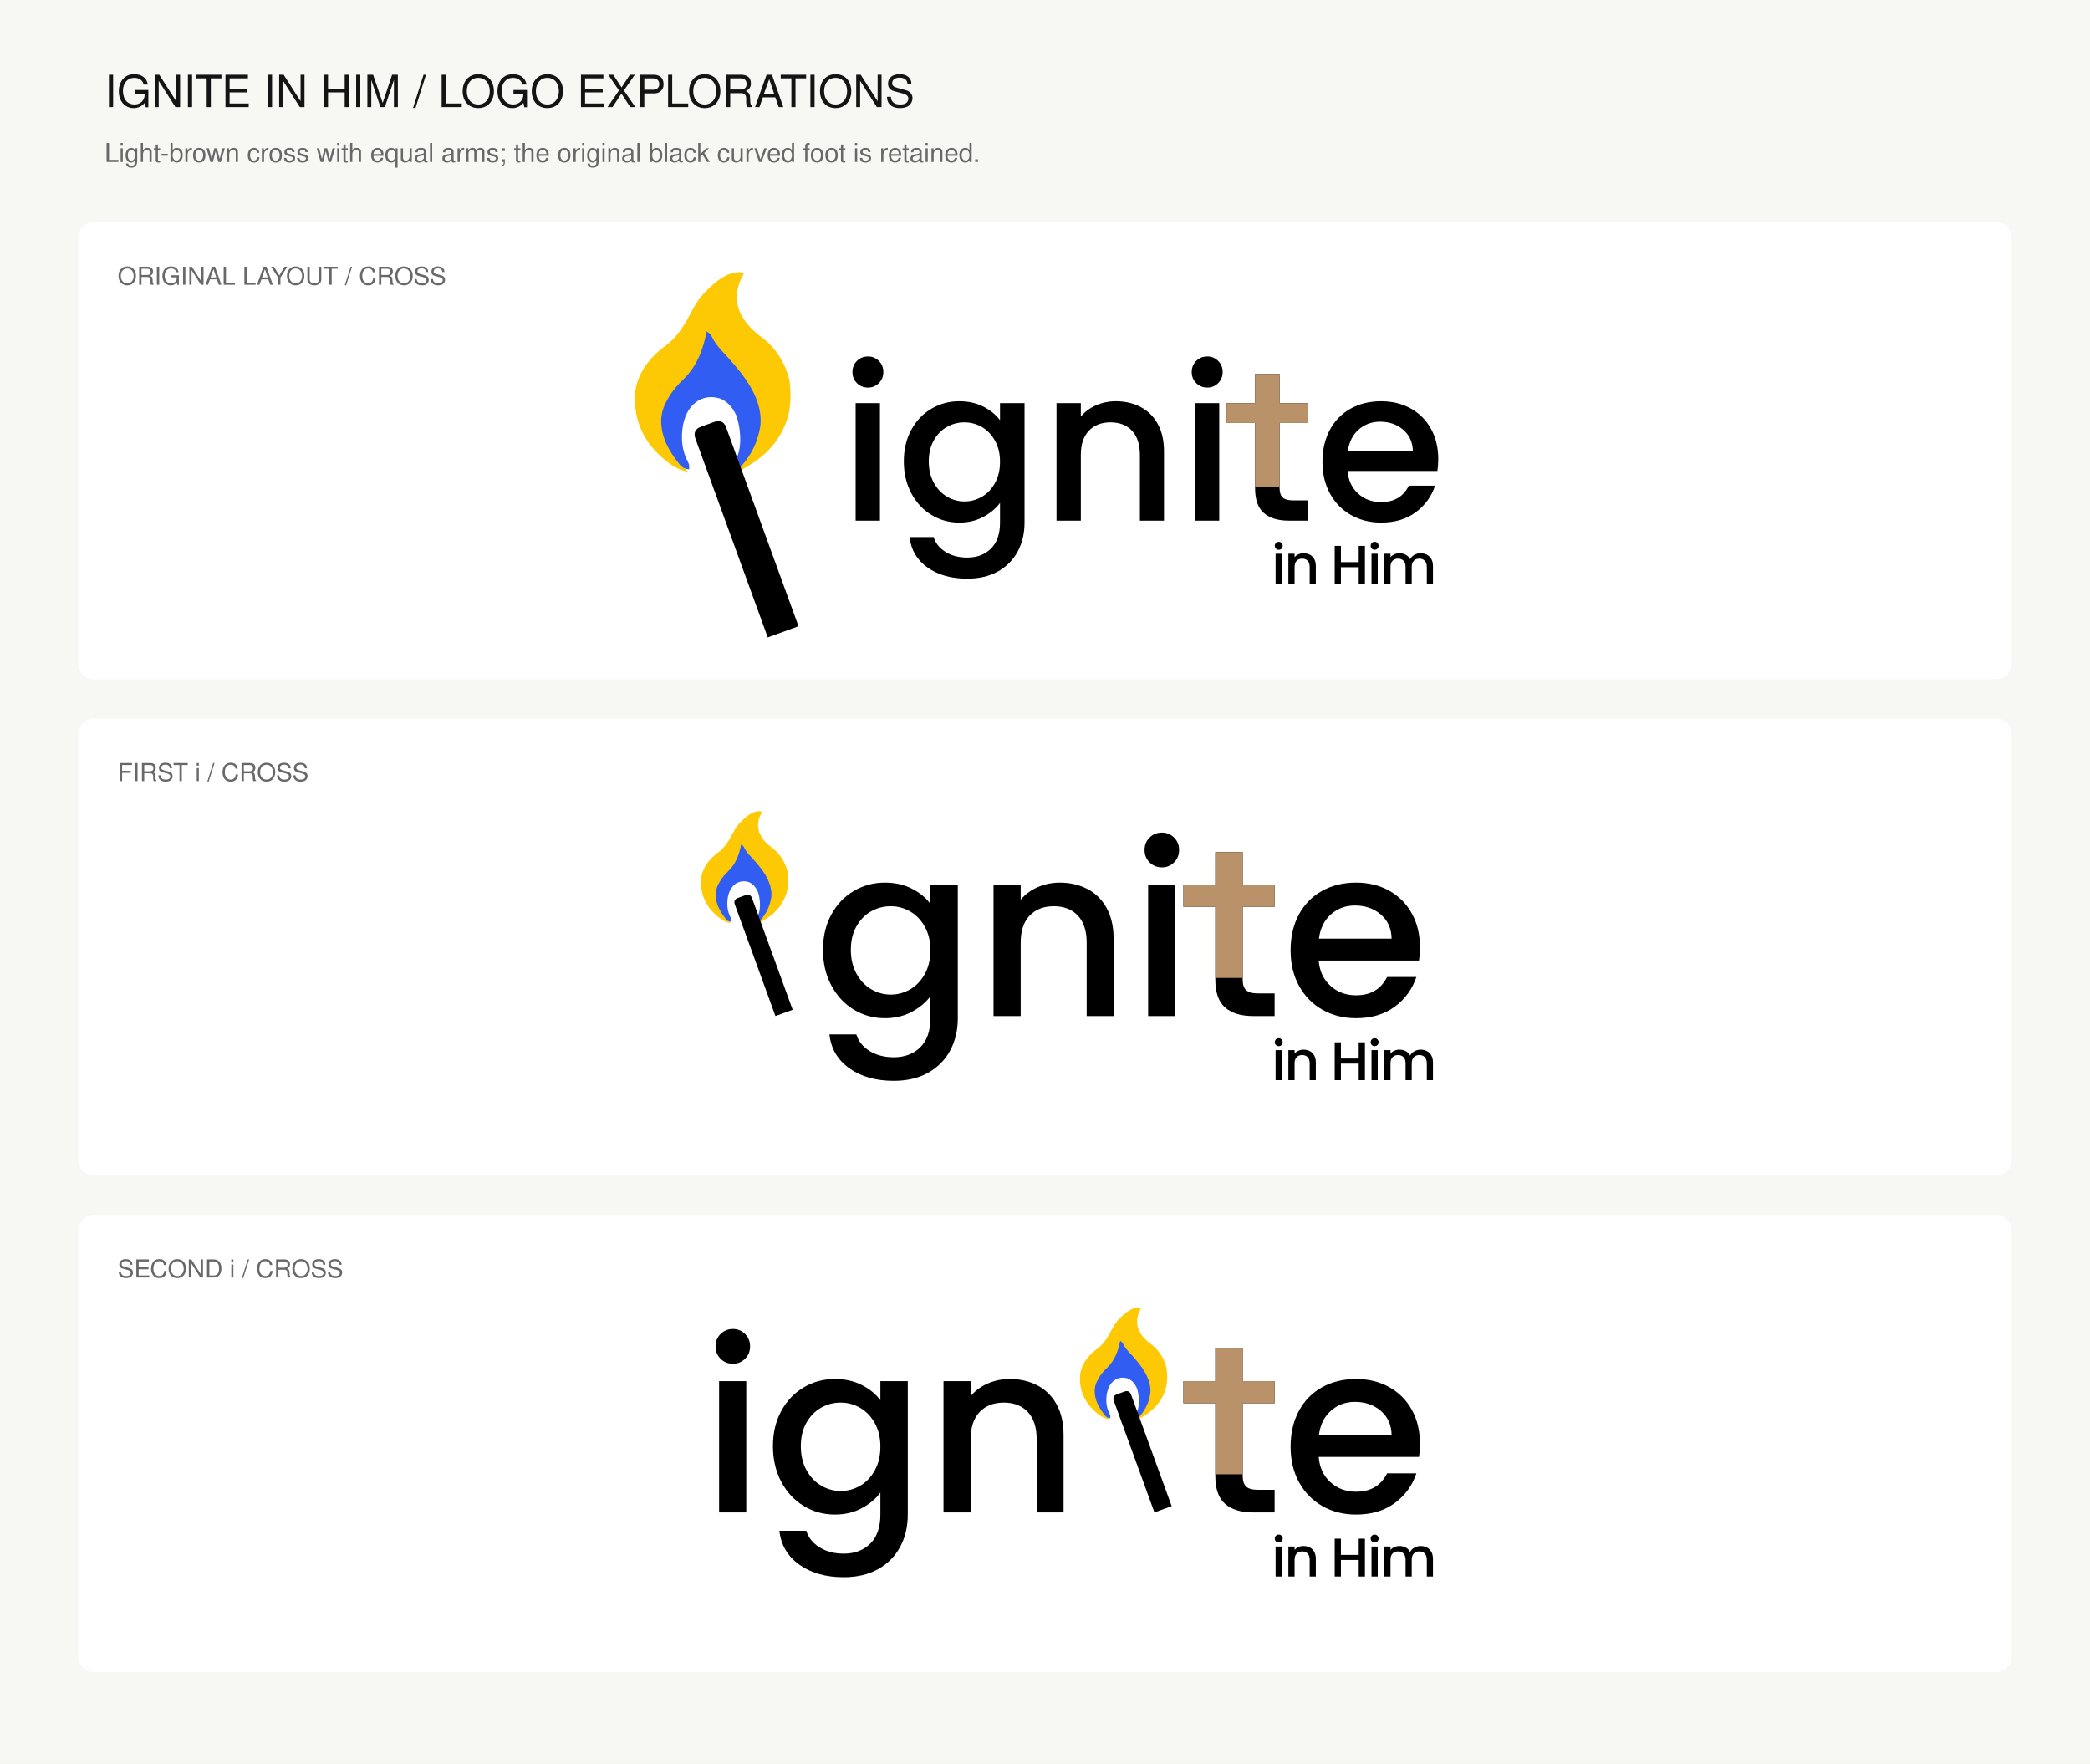
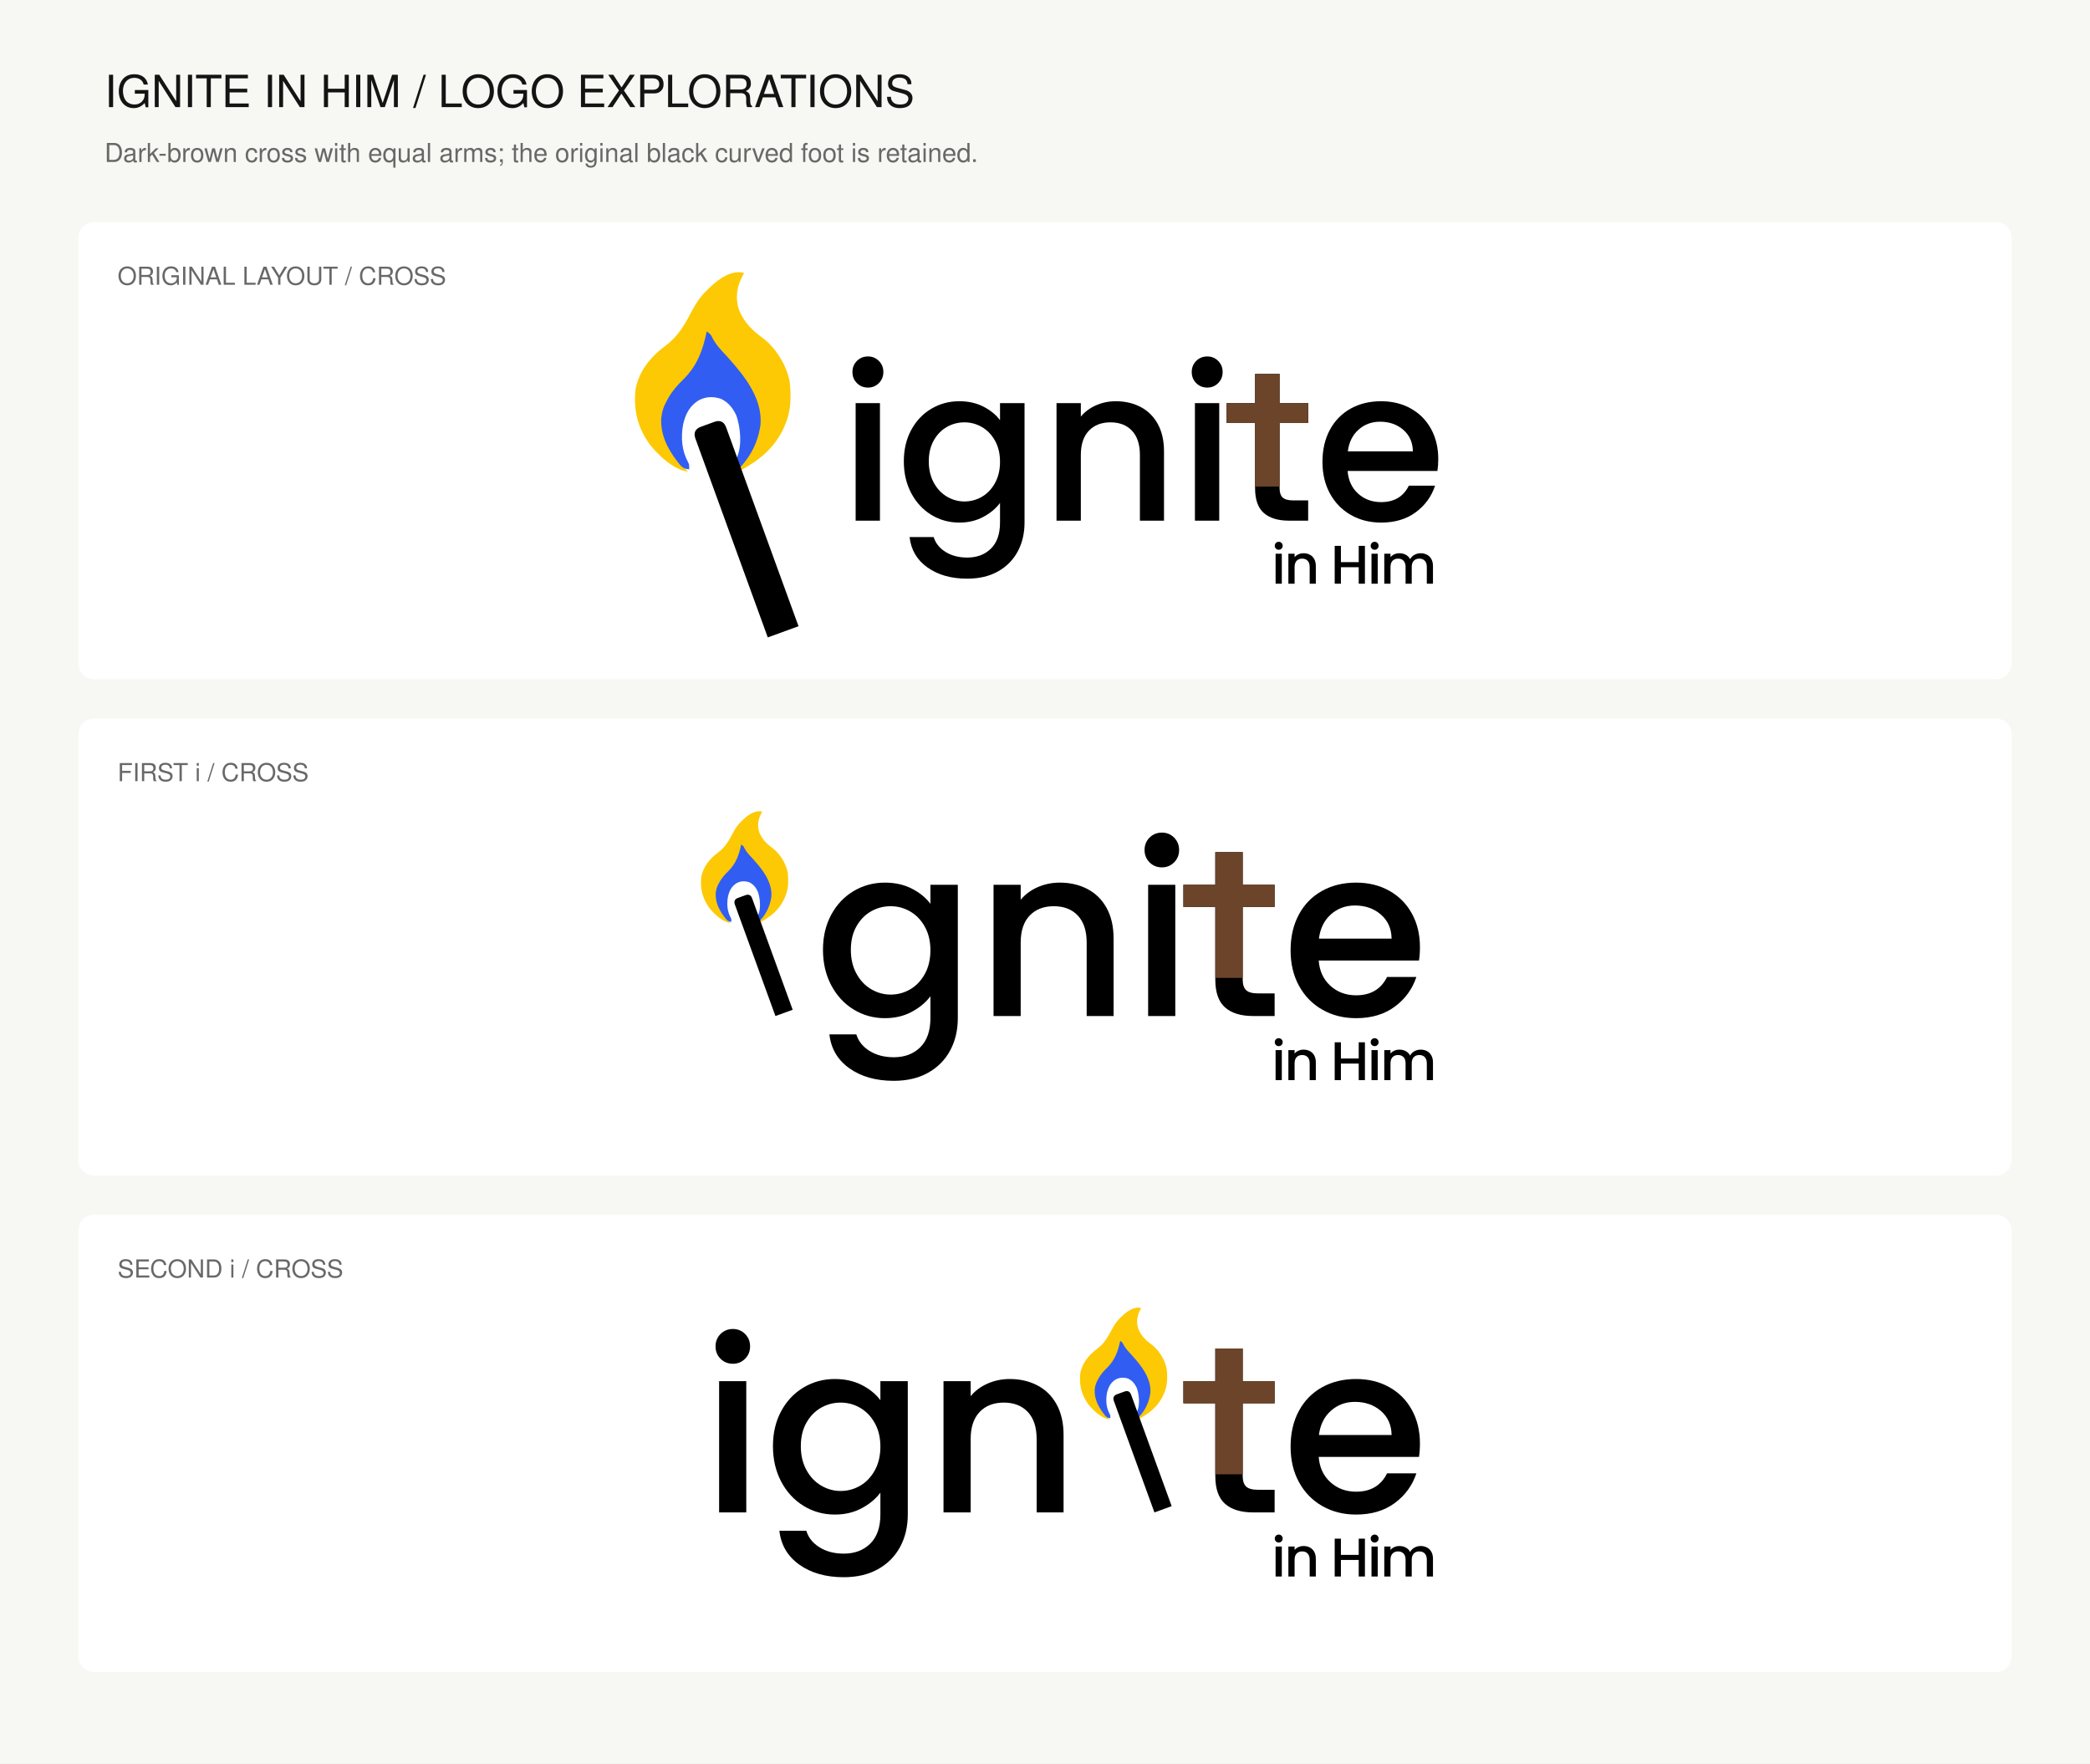
<svg xmlns="http://www.w3.org/2000/svg" xmlns:xlink="http://www.w3.org/1999/xlink" viewBox="0 0 1600 1350">
  <rect width="1600" height="1350" fill="#F7F7F4" />
  <text x="80" y="82" font-family="Helvetica, Arial, sans-serif" font-size="34" fill="#141414">IGNITE IN HIM / LOGO EXPLORATIONS</text>
-   <text x="80" y="124" font-family="Helvetica, Arial, sans-serif" font-size="20" fill="#686868">Light-brown cross with equal arms; the original black curved foot is retained.</text>
+   <text x="80" y="124" font-family="Helvetica, Arial, sans-serif" font-size="20" fill="#686868">Dark-brown cross with equal arms; the original black curved foot is retained.</text>
  <rect x="60" y="170" width="1480" height="350" rx="12" fill="#FFFFFF" />
  <text x="90" y="218" font-family="Helvetica, Arial, sans-serif" font-size="19" fill="#686868">ORIGINAL LAYOUT / CROSS</text>
  <g transform="translate(450 182) scale(.868421)">
    <defs>
      <g id="row0-matchstick">
        <path d="M0 0C-.619 1.155-1.237 2.31-1.875 3.5-6.378 12.601-7.647 21.801-4.375 31.562.264 42.975 7.375 49.313 17.137 56.594 27.793 65.067 36.52 79.588 39 93 40.349 105.562 40.205 118.328 35 130 34.638 130.861 34.276 131.722 33.902 132.609 25.75 150.407 11.887 161.164-5 170-5 166.335-4.355 166.034-1.875 163.5 7.614 153.014 13.461 138.467 13.215 124.285 11.396 104.942.613 89.584-12.289 75.918-19.244 68.432-26.536 60.269-31 51-31.268 52.221-31.536 53.441-31.812 54.699-35.507 70.595-41.908 81.233-53.164 93.004-62.277 102.548-69.765 113.416-70.066 126.996-69.375 144.456-60.1 158.078-48 170-60.45 168.343-72.979 156.338-80.566 146.988-91.146 132.315-94.716 117.847-93 100-90.152 83.671-79.532 71.134-66.438 61.562-56.021 53.621-50.372 43.304-44.398 31.948-40.659 24.943-36.885 19.402-31 14-30.273 13.279-29.546 12.559-28.797 11.816-21.744 5.096-10.243-3.114 0 0Z" fill="#FDC904" transform="translate(93 3)" />
        <path d="M0 0C3.108 2.072 3.583 2.802 5.125 6 8.218 11.803 12.516 16.243 17 21 19.391 23.62 21.712 26.289 24 29 24.415 29.49 24.831 29.979 25.259 30.483 36.848 44.264 47.616 61.204 46 80 43.602 96.667 36.219 109.544 24 121 23.01 120.67 22.02 120.34 21 120 22.366 115.561 24.118 111.436 26.098 107.246 30.29 96.81 28.885 82.588 25.441 72.172 22.49 65.677 18.619 60.724 12.098 57.617 5.173 55.496-.543 55.652-7 59-14.969 64.129-18.122 70.756-20.25 79.75-22.191 91.146-21.455 101.782-15.867 112.09-15 114-15 114-15 118-18.504 117.731-19.856 117.135-22.465 114.699-32.165 102.884-39.673 90.12-38.938 74.312-38.286 68.544-36.874 64.02-34 59-33.515 58.127-33.031 57.255-32.531 56.355-28.878 50.195-24.64 45.476-19.492 40.531-7.882 28.739-3.274 15.766 0 0Z" fill="#315DF2" transform="translate(61 53)" />
        <path d="M113.250 314.873L51.344 144.788Q48.608 137.271 56.126 134.535L67.402 130.430Q74.920 127.694 77.656 135.212L139.561 305.296Z" fill="#000" />
      </g>
      <g id="row0-g-i">
        <path d="M26.602-124.801C22.465-124.801 19-126.199 16.199-129 13.398-131.801 12-135.266 12-139.398 12-143.535 13.398-147 16.199-149.801 19-152.602 22.465-154 26.602-154 30.602-154 34-152.602 36.801-149.801 39.602-147 41-143.535 41-139.398 41-135.266 39.602-131.801 36.801-129 34-126.199 30.602-124.801 26.602-124.801ZM37.801-110.199V0H15V-110.199Z" />
      </g>
      <g id="row0-g-g">
        <path d="M59.398-112C67.934-112 75.5-110.301 82.102-106.898 88.699-103.5 93.867-99.266 97.602-94.199V-110.199H120.602V1.801C120.602 11.934 118.465 20.965 114.199 28.898 109.934 36.832 103.766 43.066 95.699 47.602 87.633 52.133 78 54.398 66.801 54.398 51.867 54.398 39.465 50.898 29.602 43.898 19.734 36.898 14.133 27.398 12.801 15.398H35.398C37.133 21.133 40.832 25.766 46.5 29.301 52.168 32.832 58.934 34.602 66.801 34.602 76 34.602 83.434 31.801 89.102 26.199 94.766 20.602 97.602 12.465 97.602 1.801V-16.602C93.734-11.398 88.5-7.035 81.898-3.5 75.301.035 67.801 1.801 59.398 1.801 49.801 1.801 41.035-.633 33.102-5.5 25.168-10.367 18.898-17.168 14.301-25.898 9.699-34.633 7.398-44.535 7.398-55.602 7.398-66.668 9.699-76.465 14.301-85 18.898-93.535 25.168-100.168 33.102-104.898 41.035-109.633 49.801-112 59.398-112ZM97.602-55.199C97.602-62.801 96.035-69.398 92.898-75 89.766-80.602 85.668-84.867 80.602-87.801 75.535-90.734 70.066-92.199 64.199-92.199 58.332-92.199 52.867-90.766 47.801-87.898 42.734-85.035 38.633-80.832 35.5-75.301 32.367-69.766 30.801-63.199 30.801-55.602 30.801-48 32.367-41.332 35.5-35.602 38.633-29.867 42.766-25.5 47.898-22.5 53.035-19.5 58.465-18 64.199-18 70.066-18 75.535-19.465 80.602-22.398 85.668-25.332 89.766-29.633 92.898-35.301 96.035-40.965 97.602-47.602 97.602-55.199Z" />
      </g>
      <g id="row0-g-n">
        <path d="M70.602-112C79.266-112 87.035-110.199 93.898-106.602 100.766-103 106.133-97.668 110-90.602 113.867-83.535 115.801-75 115.801-65V0H93.199V-61.602C93.199-71.465 90.734-79.035 85.801-84.301 80.867-89.566 74.133-92.199 65.602-92.199 57.066-92.199 50.301-89.566 45.301-84.301 40.301-79.035 37.801-71.465 37.801-61.602V0H15V-110.199H37.801V-97.602C41.535-102.133 46.301-105.668 52.102-108.199 57.898-110.734 64.066-112 70.602-112Z" />
      </g>
      <g id="row0-g-t">
        <path d="M41.602-91.602V-30.602C41.602-26.465 42.566-23.5 44.5-21.699 46.434-19.898 49.734-19 54.398-19H68.398V0H50.398C40.133 0 32.266-2.398 26.801-7.199 21.332-12 18.602-19.801 18.602-30.602V-91.602H-8.194V-110.199H18.602V-137.602H41.602V-110.199H68.398V-91.602Z" fill="#000000" />
-         <path d="M18.602-137.602H41.602V-110.199H68.398V-91.602H41.602V-32H18.602V-91.602H-8.194V-110.199H18.602Z" fill="#B9926A" />
+         <path d="M18.602-137.602H41.602V-110.199H68.398V-91.602H41.602V-32H18.602V-91.602H-8.194V-110.199H18.602Z" fill="#6B442A" />
      </g>
      <g id="row0-g-e">
        <path d="M116-57.801C116-53.668 115.734-49.934 115.199-46.602H31C31.668-37.801 34.934-30.734 40.801-25.398 46.668-20.066 53.867-17.398 62.398-17.398 74.668-17.398 83.332-22.535 88.398-32.801H113C109.668-22.668 103.633-14.367 94.898-7.898 86.168-1.434 75.332 1.801 62.398 1.801 51.867 1.801 42.434-.566 34.102-5.301 25.766-10.035 19.234-16.699 14.5-25.301 9.766-33.898 7.398-43.867 7.398-55.199 7.398-66.535 9.699-76.5 14.301-85.102 18.898-93.699 25.367-100.332 33.699-105 42.035-109.668 51.602-112 62.398-112 72.801-112 82.066-109.734 90.199-105.199 98.332-100.668 104.668-94.301 109.199-86.102 113.734-77.898 116-68.465 116-57.801ZM92.199-65C92.066-73.398 89.066-80.133 83.199-85.199 77.332-90.266 70.066-92.801 61.398-92.801 53.535-92.801 46.801-90.301 41.199-85.301 35.602-80.301 32.266-73.535 31.199-65Z" />
      </g>
      <g id="row0-wordmark">
        <use xlink:href="#row0-g-i" x="0" y="210" />
        <use xlink:href="#row0-g-g" x="52.797" y="210" />
        <use xlink:href="#row0-g-n" x="188.391" y="210" />
        <use xlink:href="#row0-g-i" x="318.188" y="210" />
        <use xlink:href="#row0-g-t" x="370.984" y="210" />
        <use xlink:href="#row0-g-e" x="445.391" y="210" />
      </g>
    </defs>
    <use xlink:href="#row0-matchstick" transform="translate(42 28) scale(1.03)" />
    <g transform="translate(222 52) scale(.94)" fill="#000">
      <use xlink:href="#row0-g-i" x="0" y="210" />
      <use xlink:href="#row0-g-g" x="52.797" y="210" />
      <use xlink:href="#row0-g-n" x="188.391" y="210" />
      <use xlink:href="#row0-g-i" x="318.188" y="210" />
      <use xlink:href="#row0-g-t" x="370.984" y="210" />
      <use xlink:href="#row0-g-e" x="445.391" y="210" />
    </g>
    <path d="M609.096 275.048Q607.608 275.048 606.600 274.040Q605.592 273.032 605.592 271.544Q605.592 270.056 606.600 269.048Q607.608 268.040 609.096 268.040Q610.536 268.040 611.544 269.048Q612.552 270.056 612.552 271.544Q612.552 273.032 611.544 274.040Q610.536 275.048 609.096 275.048ZM611.784 278.552L611.784 305.000L606.312 305.000L606.312 278.552ZM630.928 278.120Q634.048 278.120 636.520 279.416Q638.992 280.712 640.384 283.256Q641.776 285.800 641.776 289.400L641.776 305.000L636.352 305.000L636.352 290.216Q636.352 286.664 634.576 284.768Q632.800 282.872 629.728 282.872Q626.656 282.872 624.856 284.768Q623.056 286.664 623.056 290.216L623.056 305.000L617.584 305.000L617.584 278.552L623.056 278.552L623.056 281.576Q624.400 279.944 626.488 279.032Q628.576 278.120 630.928 278.120ZM685.056 271.640L685.056 305.000L679.584 305.000L679.584 290.408L663.888 290.408L663.888 305.000L658.416 305.000L658.416 271.640L663.888 271.640L663.888 285.944L679.584 285.944L679.584 271.640ZM693.640 275.048Q692.152 275.048 691.144 274.040Q690.136 273.032 690.136 271.544Q690.136 270.056 691.144 269.048Q692.152 268.040 693.640 268.040Q695.080 268.040 696.088 269.048Q697.096 270.056 697.096 271.544Q697.096 273.032 696.088 274.040Q695.080 275.048 693.640 275.048ZM696.328 278.552L696.328 305.000L690.856 305.000L690.856 278.552ZM734.144 278.120Q737.264 278.120 739.736 279.416Q742.208 280.712 743.624 283.256Q745.040 285.800 745.040 289.400L745.040 305.000L739.616 305.000L739.616 290.216Q739.616 286.664 737.840 284.768Q736.064 282.872 732.992 282.872Q729.920 282.872 728.120 284.768Q726.320 286.664 726.320 290.216L726.320 305.000L720.896 305.000L720.896 290.216Q720.896 286.664 719.120 284.768Q717.344 282.872 714.272 282.872Q711.200 282.872 709.400 284.768Q707.600 286.664 707.600 290.216L707.600 305.000L702.128 305.000L702.128 278.552L707.600 278.552L707.600 281.576Q708.944 279.944 711.008 279.032Q713.072 278.120 715.424 278.120Q718.592 278.120 721.088 279.464Q723.584 280.808 724.928 283.352Q726.128 280.952 728.672 279.536Q731.216 278.120 734.144 278.120Z" fill="#000" />
  </g>
  <rect x="60" y="550" width="1480" height="350" rx="12" fill="#FFFFFF" />
  <text x="90" y="598" font-family="Helvetica, Arial, sans-serif" font-size="19" fill="#686868">FIRST i / CROSS</text>
  <g transform="translate(450 562) scale(.868421)">
    <defs>
      <g id="row1-matchstick">
        <path d="M0 0C-.619 1.155-1.237 2.31-1.875 3.5-6.378 12.601-7.647 21.801-4.375 31.562.264 42.975 7.375 49.313 17.137 56.594 27.793 65.067 36.52 79.588 39 93 40.349 105.562 40.205 118.328 35 130 34.638 130.861 34.276 131.722 33.902 132.609 25.75 150.407 11.887 161.164-5 170-5 166.335-4.355 166.034-1.875 163.5 7.614 153.014 13.461 138.467 13.215 124.285 11.396 104.942.613 89.584-12.289 75.918-19.244 68.432-26.536 60.269-31 51-31.268 52.221-31.536 53.441-31.812 54.699-35.507 70.595-41.908 81.233-53.164 93.004-62.277 102.548-69.765 113.416-70.066 126.996-69.375 144.456-60.1 158.078-48 170-60.45 168.343-72.979 156.338-80.566 146.988-91.146 132.315-94.716 117.847-93 100-90.152 83.671-79.532 71.134-66.438 61.562-56.021 53.621-50.372 43.304-44.398 31.948-40.659 24.943-36.885 19.402-31 14-30.273 13.279-29.546 12.559-28.797 11.816-21.744 5.096-10.243-3.114 0 0Z" fill="#FDC904" transform="translate(93 3)" />
        <path d="M0 0C3.108 2.072 3.583 2.802 5.125 6 8.218 11.803 12.516 16.243 17 21 19.391 23.62 21.712 26.289 24 29 24.415 29.49 24.831 29.979 25.259 30.483 36.848 44.264 47.616 61.204 46 80 43.602 96.667 36.219 109.544 24 121 23.01 120.67 22.02 120.34 21 120 22.366 115.561 24.118 111.436 26.098 107.246 30.29 96.81 28.885 82.588 25.441 72.172 22.49 65.677 18.619 60.724 12.098 57.617 5.173 55.496-.543 55.652-7 59-14.969 64.129-18.122 70.756-20.25 79.75-22.191 91.146-21.455 101.782-15.867 112.09-15 114-15 114-15 118-18.504 117.731-19.856 117.135-22.465 114.699-32.165 102.884-39.673 90.12-38.938 74.312-38.286 68.544-36.874 64.02-34 59-33.515 58.127-33.031 57.255-32.531 56.355-28.878 50.195-24.64 45.476-19.492 40.531-7.882 28.739-3.274 15.766 0 0Z" fill="#315DF2" transform="translate(61 53)" />
        <path d="M113.250 314.873L51.344 144.788Q48.608 137.271 56.126 134.535L67.402 130.430Q74.920 127.694 77.656 135.212L139.561 305.296Z" fill="#000" />
      </g>
      <g id="row1-g-i">
        <path d="M26.602-124.801C22.465-124.801 19-126.199 16.199-129 13.398-131.801 12-135.266 12-139.398 12-143.535 13.398-147 16.199-149.801 19-152.602 22.465-154 26.602-154 30.602-154 34-152.602 36.801-149.801 39.602-147 41-143.535 41-139.398 41-135.266 39.602-131.801 36.801-129 34-126.199 30.602-124.801 26.602-124.801ZM37.801-110.199V0H15V-110.199Z" />
      </g>
      <g id="row1-g-g">
        <path d="M59.398-112C67.934-112 75.5-110.301 82.102-106.898 88.699-103.5 93.867-99.266 97.602-94.199V-110.199H120.602V1.801C120.602 11.934 118.465 20.965 114.199 28.898 109.934 36.832 103.766 43.066 95.699 47.602 87.633 52.133 78 54.398 66.801 54.398 51.867 54.398 39.465 50.898 29.602 43.898 19.734 36.898 14.133 27.398 12.801 15.398H35.398C37.133 21.133 40.832 25.766 46.5 29.301 52.168 32.832 58.934 34.602 66.801 34.602 76 34.602 83.434 31.801 89.102 26.199 94.766 20.602 97.602 12.465 97.602 1.801V-16.602C93.734-11.398 88.5-7.035 81.898-3.5 75.301.035 67.801 1.801 59.398 1.801 49.801 1.801 41.035-.633 33.102-5.5 25.168-10.367 18.898-17.168 14.301-25.898 9.699-34.633 7.398-44.535 7.398-55.602 7.398-66.668 9.699-76.465 14.301-85 18.898-93.535 25.168-100.168 33.102-104.898 41.035-109.633 49.801-112 59.398-112ZM97.602-55.199C97.602-62.801 96.035-69.398 92.898-75 89.766-80.602 85.668-84.867 80.602-87.801 75.535-90.734 70.066-92.199 64.199-92.199 58.332-92.199 52.867-90.766 47.801-87.898 42.734-85.035 38.633-80.832 35.5-75.301 32.367-69.766 30.801-63.199 30.801-55.602 30.801-48 32.367-41.332 35.5-35.602 38.633-29.867 42.766-25.5 47.898-22.5 53.035-19.5 58.465-18 64.199-18 70.066-18 75.535-19.465 80.602-22.398 85.668-25.332 89.766-29.633 92.898-35.301 96.035-40.965 97.602-47.602 97.602-55.199Z" />
      </g>
      <g id="row1-g-n">
        <path d="M70.602-112C79.266-112 87.035-110.199 93.898-106.602 100.766-103 106.133-97.668 110-90.602 113.867-83.535 115.801-75 115.801-65V0H93.199V-61.602C93.199-71.465 90.734-79.035 85.801-84.301 80.867-89.566 74.133-92.199 65.602-92.199 57.066-92.199 50.301-89.566 45.301-84.301 40.301-79.035 37.801-71.465 37.801-61.602V0H15V-110.199H37.801V-97.602C41.535-102.133 46.301-105.668 52.102-108.199 57.898-110.734 64.066-112 70.602-112Z" />
      </g>
      <g id="row1-g-t">
        <path d="M41.602-91.602V-30.602C41.602-26.465 42.566-23.5 44.5-21.699 46.434-19.898 49.734-19 54.398-19H68.398V0H50.398C40.133 0 32.266-2.398 26.801-7.199 21.332-12 18.602-19.801 18.602-30.602V-91.602H-8.194V-110.199H18.602V-137.602H41.602V-110.199H68.398V-91.602Z" fill="#000000" />
-         <path d="M18.602-137.602H41.602V-110.199H68.398V-91.602H41.602V-32H18.602V-91.602H-8.194V-110.199H18.602Z" fill="#B9926A" />
+         <path d="M18.602-137.602H41.602V-110.199H68.398V-91.602H41.602V-32H18.602V-91.602H-8.194V-110.199H18.602Z" fill="#6B442A" />
      </g>
      <g id="row1-g-e">
        <path d="M116-57.801C116-53.668 115.734-49.934 115.199-46.602H31C31.668-37.801 34.934-30.734 40.801-25.398 46.668-20.066 53.867-17.398 62.398-17.398 74.668-17.398 83.332-22.535 88.398-32.801H113C109.668-22.668 103.633-14.367 94.898-7.898 86.168-1.434 75.332 1.801 62.398 1.801 51.867 1.801 42.434-.566 34.102-5.301 25.766-10.035 19.234-16.699 14.5-25.301 9.766-33.898 7.398-43.867 7.398-55.199 7.398-66.535 9.699-76.5 14.301-85.102 18.898-93.699 25.367-100.332 33.699-105 42.035-109.668 51.602-112 62.398-112 72.801-112 82.066-109.734 90.199-105.199 98.332-100.668 104.668-94.301 109.199-86.102 113.734-77.898 116-68.465 116-57.801ZM92.199-65C92.066-73.398 89.066-80.133 83.199-85.199 77.332-90.266 70.066-92.801 61.398-92.801 53.535-92.801 46.801-90.301 41.199-85.301 35.602-80.301 32.266-73.535 31.199-65Z" />
      </g>
      <g id="row1-wordmark">
        <use xlink:href="#row1-g-i" x="0" y="210" />
        <use xlink:href="#row1-g-g" x="52.797" y="210" />
        <use xlink:href="#row1-g-n" x="188.391" y="210" />
        <use xlink:href="#row1-g-i" x="318.188" y="210" />
        <use xlink:href="#row1-g-t" x="370.984" y="210" />
        <use xlink:href="#row1-g-e" x="445.391" y="210" />
      </g>
    </defs>
    <g transform="translate(100 28) scale(1.05)" fill="#000">
      <use xlink:href="#row1-matchstick" transform="translate(0 36.82) scale(.55)" />
      <use xlink:href="#row1-g-g" x="94.797" y="210" />
      <use xlink:href="#row1-g-n" x="230.391" y="210" />
      <use xlink:href="#row1-g-i" x="360.188" y="210" />
      <use xlink:href="#row1-g-t" x="412.984" y="210" />
      <use xlink:href="#row1-g-e" x="487.391" y="210" />
    </g>
    <path d="M609.096 275.048Q607.608 275.048 606.600 274.040Q605.592 273.032 605.592 271.544Q605.592 270.056 606.600 269.048Q607.608 268.040 609.096 268.040Q610.536 268.040 611.544 269.048Q612.552 270.056 612.552 271.544Q612.552 273.032 611.544 274.040Q610.536 275.048 609.096 275.048ZM611.784 278.552L611.784 305.000L606.312 305.000L606.312 278.552ZM630.928 278.120Q634.048 278.120 636.520 279.416Q638.992 280.712 640.384 283.256Q641.776 285.800 641.776 289.400L641.776 305.000L636.352 305.000L636.352 290.216Q636.352 286.664 634.576 284.768Q632.800 282.872 629.728 282.872Q626.656 282.872 624.856 284.768Q623.056 286.664 623.056 290.216L623.056 305.000L617.584 305.000L617.584 278.552L623.056 278.552L623.056 281.576Q624.400 279.944 626.488 279.032Q628.576 278.120 630.928 278.120ZM685.056 271.640L685.056 305.000L679.584 305.000L679.584 290.408L663.888 290.408L663.888 305.000L658.416 305.000L658.416 271.640L663.888 271.640L663.888 285.944L679.584 285.944L679.584 271.640ZM693.640 275.048Q692.152 275.048 691.144 274.040Q690.136 273.032 690.136 271.544Q690.136 270.056 691.144 269.048Q692.152 268.040 693.640 268.040Q695.080 268.040 696.088 269.048Q697.096 270.056 697.096 271.544Q697.096 273.032 696.088 274.040Q695.080 275.048 693.640 275.048ZM696.328 278.552L696.328 305.000L690.856 305.000L690.856 278.552ZM734.144 278.120Q737.264 278.120 739.736 279.416Q742.208 280.712 743.624 283.256Q745.040 285.800 745.040 289.400L745.040 305.000L739.616 305.000L739.616 290.216Q739.616 286.664 737.840 284.768Q736.064 282.872 732.992 282.872Q729.920 282.872 728.120 284.768Q726.320 286.664 726.320 290.216L726.320 305.000L720.896 305.000L720.896 290.216Q720.896 286.664 719.120 284.768Q717.344 282.872 714.272 282.872Q711.200 282.872 709.400 284.768Q707.600 286.664 707.600 290.216L707.600 305.000L702.128 305.000L702.128 278.552L707.600 278.552L707.600 281.576Q708.944 279.944 711.008 279.032Q713.072 278.120 715.424 278.120Q718.592 278.120 721.088 279.464Q723.584 280.808 724.928 283.352Q726.128 280.952 728.672 279.536Q731.216 278.120 734.144 278.120Z" fill="#000" />
  </g>
  <rect x="60" y="930" width="1480" height="350" rx="12" fill="#FFFFFF" />
  <text x="90" y="978" font-family="Helvetica, Arial, sans-serif" font-size="19" fill="#686868">SECOND i / CROSS</text>
  <g transform="translate(450 942) scale(.868421)">
    <defs>
      <g id="row2-matchstick">
        <path d="M0 0C-.619 1.155-1.237 2.31-1.875 3.5-6.378 12.601-7.647 21.801-4.375 31.562.264 42.975 7.375 49.313 17.137 56.594 27.793 65.067 36.52 79.588 39 93 40.349 105.562 40.205 118.328 35 130 34.638 130.861 34.276 131.722 33.902 132.609 25.75 150.407 11.887 161.164-5 170-5 166.335-4.355 166.034-1.875 163.5 7.614 153.014 13.461 138.467 13.215 124.285 11.396 104.942.613 89.584-12.289 75.918-19.244 68.432-26.536 60.269-31 51-31.268 52.221-31.536 53.441-31.812 54.699-35.507 70.595-41.908 81.233-53.164 93.004-62.277 102.548-69.765 113.416-70.066 126.996-69.375 144.456-60.1 158.078-48 170-60.45 168.343-72.979 156.338-80.566 146.988-91.146 132.315-94.716 117.847-93 100-90.152 83.671-79.532 71.134-66.438 61.562-56.021 53.621-50.372 43.304-44.398 31.948-40.659 24.943-36.885 19.402-31 14-30.273 13.279-29.546 12.559-28.797 11.816-21.744 5.096-10.243-3.114 0 0Z" fill="#FDC904" transform="translate(93 3)" />
        <path d="M0 0C3.108 2.072 3.583 2.802 5.125 6 8.218 11.803 12.516 16.243 17 21 19.391 23.62 21.712 26.289 24 29 24.415 29.49 24.831 29.979 25.259 30.483 36.848 44.264 47.616 61.204 46 80 43.602 96.667 36.219 109.544 24 121 23.01 120.67 22.02 120.34 21 120 22.366 115.561 24.118 111.436 26.098 107.246 30.29 96.81 28.885 82.588 25.441 72.172 22.49 65.677 18.619 60.724 12.098 57.617 5.173 55.496-.543 55.652-7 59-14.969 64.129-18.122 70.756-20.25 79.75-22.191 91.146-21.455 101.782-15.867 112.09-15 114-15 114-15 118-18.504 117.731-19.856 117.135-22.465 114.699-32.165 102.884-39.673 90.12-38.938 74.312-38.286 68.544-36.874 64.02-34 59-33.515 58.127-33.031 57.255-32.531 56.355-28.878 50.195-24.64 45.476-19.492 40.531-7.882 28.739-3.274 15.766 0 0Z" fill="#315DF2" transform="translate(61 53)" />
        <path d="M113.250 314.873L51.344 144.788Q48.608 137.271 56.126 134.535L67.402 130.430Q74.920 127.694 77.656 135.212L139.561 305.296Z" fill="#000" />
      </g>
      <g id="row2-g-i">
        <path d="M26.602-124.801C22.465-124.801 19-126.199 16.199-129 13.398-131.801 12-135.266 12-139.398 12-143.535 13.398-147 16.199-149.801 19-152.602 22.465-154 26.602-154 30.602-154 34-152.602 36.801-149.801 39.602-147 41-143.535 41-139.398 41-135.266 39.602-131.801 36.801-129 34-126.199 30.602-124.801 26.602-124.801ZM37.801-110.199V0H15V-110.199Z" />
      </g>
      <g id="row2-g-g">
        <path d="M59.398-112C67.934-112 75.5-110.301 82.102-106.898 88.699-103.5 93.867-99.266 97.602-94.199V-110.199H120.602V1.801C120.602 11.934 118.465 20.965 114.199 28.898 109.934 36.832 103.766 43.066 95.699 47.602 87.633 52.133 78 54.398 66.801 54.398 51.867 54.398 39.465 50.898 29.602 43.898 19.734 36.898 14.133 27.398 12.801 15.398H35.398C37.133 21.133 40.832 25.766 46.5 29.301 52.168 32.832 58.934 34.602 66.801 34.602 76 34.602 83.434 31.801 89.102 26.199 94.766 20.602 97.602 12.465 97.602 1.801V-16.602C93.734-11.398 88.5-7.035 81.898-3.5 75.301.035 67.801 1.801 59.398 1.801 49.801 1.801 41.035-.633 33.102-5.5 25.168-10.367 18.898-17.168 14.301-25.898 9.699-34.633 7.398-44.535 7.398-55.602 7.398-66.668 9.699-76.465 14.301-85 18.898-93.535 25.168-100.168 33.102-104.898 41.035-109.633 49.801-112 59.398-112ZM97.602-55.199C97.602-62.801 96.035-69.398 92.898-75 89.766-80.602 85.668-84.867 80.602-87.801 75.535-90.734 70.066-92.199 64.199-92.199 58.332-92.199 52.867-90.766 47.801-87.898 42.734-85.035 38.633-80.832 35.5-75.301 32.367-69.766 30.801-63.199 30.801-55.602 30.801-48 32.367-41.332 35.5-35.602 38.633-29.867 42.766-25.5 47.898-22.5 53.035-19.5 58.465-18 64.199-18 70.066-18 75.535-19.465 80.602-22.398 85.668-25.332 89.766-29.633 92.898-35.301 96.035-40.965 97.602-47.602 97.602-55.199Z" />
      </g>
      <g id="row2-g-n">
        <path d="M70.602-112C79.266-112 87.035-110.199 93.898-106.602 100.766-103 106.133-97.668 110-90.602 113.867-83.535 115.801-75 115.801-65V0H93.199V-61.602C93.199-71.465 90.734-79.035 85.801-84.301 80.867-89.566 74.133-92.199 65.602-92.199 57.066-92.199 50.301-89.566 45.301-84.301 40.301-79.035 37.801-71.465 37.801-61.602V0H15V-110.199H37.801V-97.602C41.535-102.133 46.301-105.668 52.102-108.199 57.898-110.734 64.066-112 70.602-112Z" />
      </g>
      <g id="row2-g-t">
        <path d="M41.602-91.602V-30.602C41.602-26.465 42.566-23.5 44.5-21.699 46.434-19.898 49.734-19 54.398-19H68.398V0H50.398C40.133 0 32.266-2.398 26.801-7.199 21.332-12 18.602-19.801 18.602-30.602V-91.602H-8.194V-110.199H18.602V-137.602H41.602V-110.199H68.398V-91.602Z" fill="#000000" />
-         <path d="M18.602-137.602H41.602V-110.199H68.398V-91.602H41.602V-32H18.602V-91.602H-8.194V-110.199H18.602Z" fill="#B9926A" />
+         <path d="M18.602-137.602H41.602V-110.199H68.398V-91.602H41.602V-32H18.602V-91.602H-8.194V-110.199H18.602Z" fill="#6B442A" />
      </g>
      <g id="row2-g-e">
        <path d="M116-57.801C116-53.668 115.734-49.934 115.199-46.602H31C31.668-37.801 34.934-30.734 40.801-25.398 46.668-20.066 53.867-17.398 62.398-17.398 74.668-17.398 83.332-22.535 88.398-32.801H113C109.668-22.668 103.633-14.367 94.898-7.898 86.168-1.434 75.332 1.801 62.398 1.801 51.867 1.801 42.434-.566 34.102-5.301 25.766-10.035 19.234-16.699 14.5-25.301 9.766-33.898 7.398-43.867 7.398-55.199 7.398-66.535 9.699-76.5 14.301-85.102 18.898-93.699 25.367-100.332 33.699-105 42.035-109.668 51.602-112 62.398-112 72.801-112 82.066-109.734 90.199-105.199 98.332-100.668 104.668-94.301 109.199-86.102 113.734-77.898 116-68.465 116-57.801ZM92.199-65C92.066-73.398 89.066-80.133 83.199-85.199 77.332-90.266 70.066-92.801 61.398-92.801 53.535-92.801 46.801-90.301 41.199-85.301 35.602-80.301 32.266-73.535 31.199-65Z" />
      </g>
      <g id="row2-wordmark">
        <use xlink:href="#row2-g-i" x="0" y="210" />
        <use xlink:href="#row2-g-g" x="52.797" y="210" />
        <use xlink:href="#row2-g-n" x="188.391" y="210" />
        <use xlink:href="#row2-g-i" x="318.188" y="210" />
        <use xlink:href="#row2-g-t" x="370.984" y="210" />
        <use xlink:href="#row2-g-e" x="445.391" y="210" />
      </g>
    </defs>
    <g transform="translate(100 28) scale(1.05)" fill="#000">
      <use xlink:href="#row2-g-i" x="0" y="210" />
      <use xlink:href="#row2-g-g" x="52.797" y="210" />
      <use xlink:href="#row2-g-n" x="188.391" y="210" />
      <use xlink:href="#row2-matchstick" transform="translate(318.188 36.82) scale(.55)" />
      <use xlink:href="#row2-g-t" x="412.984" y="210" />
      <use xlink:href="#row2-g-e" x="487.391" y="210" />
    </g>
    <path d="M609.096 275.048Q607.608 275.048 606.600 274.040Q605.592 273.032 605.592 271.544Q605.592 270.056 606.600 269.048Q607.608 268.040 609.096 268.040Q610.536 268.040 611.544 269.048Q612.552 270.056 612.552 271.544Q612.552 273.032 611.544 274.040Q610.536 275.048 609.096 275.048ZM611.784 278.552L611.784 305.000L606.312 305.000L606.312 278.552ZM630.928 278.120Q634.048 278.120 636.520 279.416Q638.992 280.712 640.384 283.256Q641.776 285.800 641.776 289.400L641.776 305.000L636.352 305.000L636.352 290.216Q636.352 286.664 634.576 284.768Q632.800 282.872 629.728 282.872Q626.656 282.872 624.856 284.768Q623.056 286.664 623.056 290.216L623.056 305.000L617.584 305.000L617.584 278.552L623.056 278.552L623.056 281.576Q624.400 279.944 626.488 279.032Q628.576 278.120 630.928 278.120ZM685.056 271.640L685.056 305.000L679.584 305.000L679.584 290.408L663.888 290.408L663.888 305.000L658.416 305.000L658.416 271.640L663.888 271.640L663.888 285.944L679.584 285.944L679.584 271.640ZM693.640 275.048Q692.152 275.048 691.144 274.040Q690.136 273.032 690.136 271.544Q690.136 270.056 691.144 269.048Q692.152 268.040 693.640 268.040Q695.080 268.040 696.088 269.048Q697.096 270.056 697.096 271.544Q697.096 273.032 696.088 274.040Q695.080 275.048 693.640 275.048ZM696.328 278.552L696.328 305.000L690.856 305.000L690.856 278.552ZM734.144 278.120Q737.264 278.120 739.736 279.416Q742.208 280.712 743.624 283.256Q745.040 285.800 745.040 289.400L745.040 305.000L739.616 305.000L739.616 290.216Q739.616 286.664 737.840 284.768Q736.064 282.872 732.992 282.872Q729.920 282.872 728.120 284.768Q726.320 286.664 726.320 290.216L726.320 305.000L720.896 305.000L720.896 290.216Q720.896 286.664 719.120 284.768Q717.344 282.872 714.272 282.872Q711.200 282.872 709.400 284.768Q707.600 286.664 707.600 290.216L707.600 305.000L702.128 305.000L702.128 278.552L707.600 278.552L707.600 281.576Q708.944 279.944 711.008 279.032Q713.072 278.120 715.424 278.120Q718.592 278.120 721.088 279.464Q723.584 280.808 724.928 283.352Q726.128 280.952 728.672 279.536Q731.216 278.120 734.144 278.120Z" fill="#000" />
  </g>
</svg>
